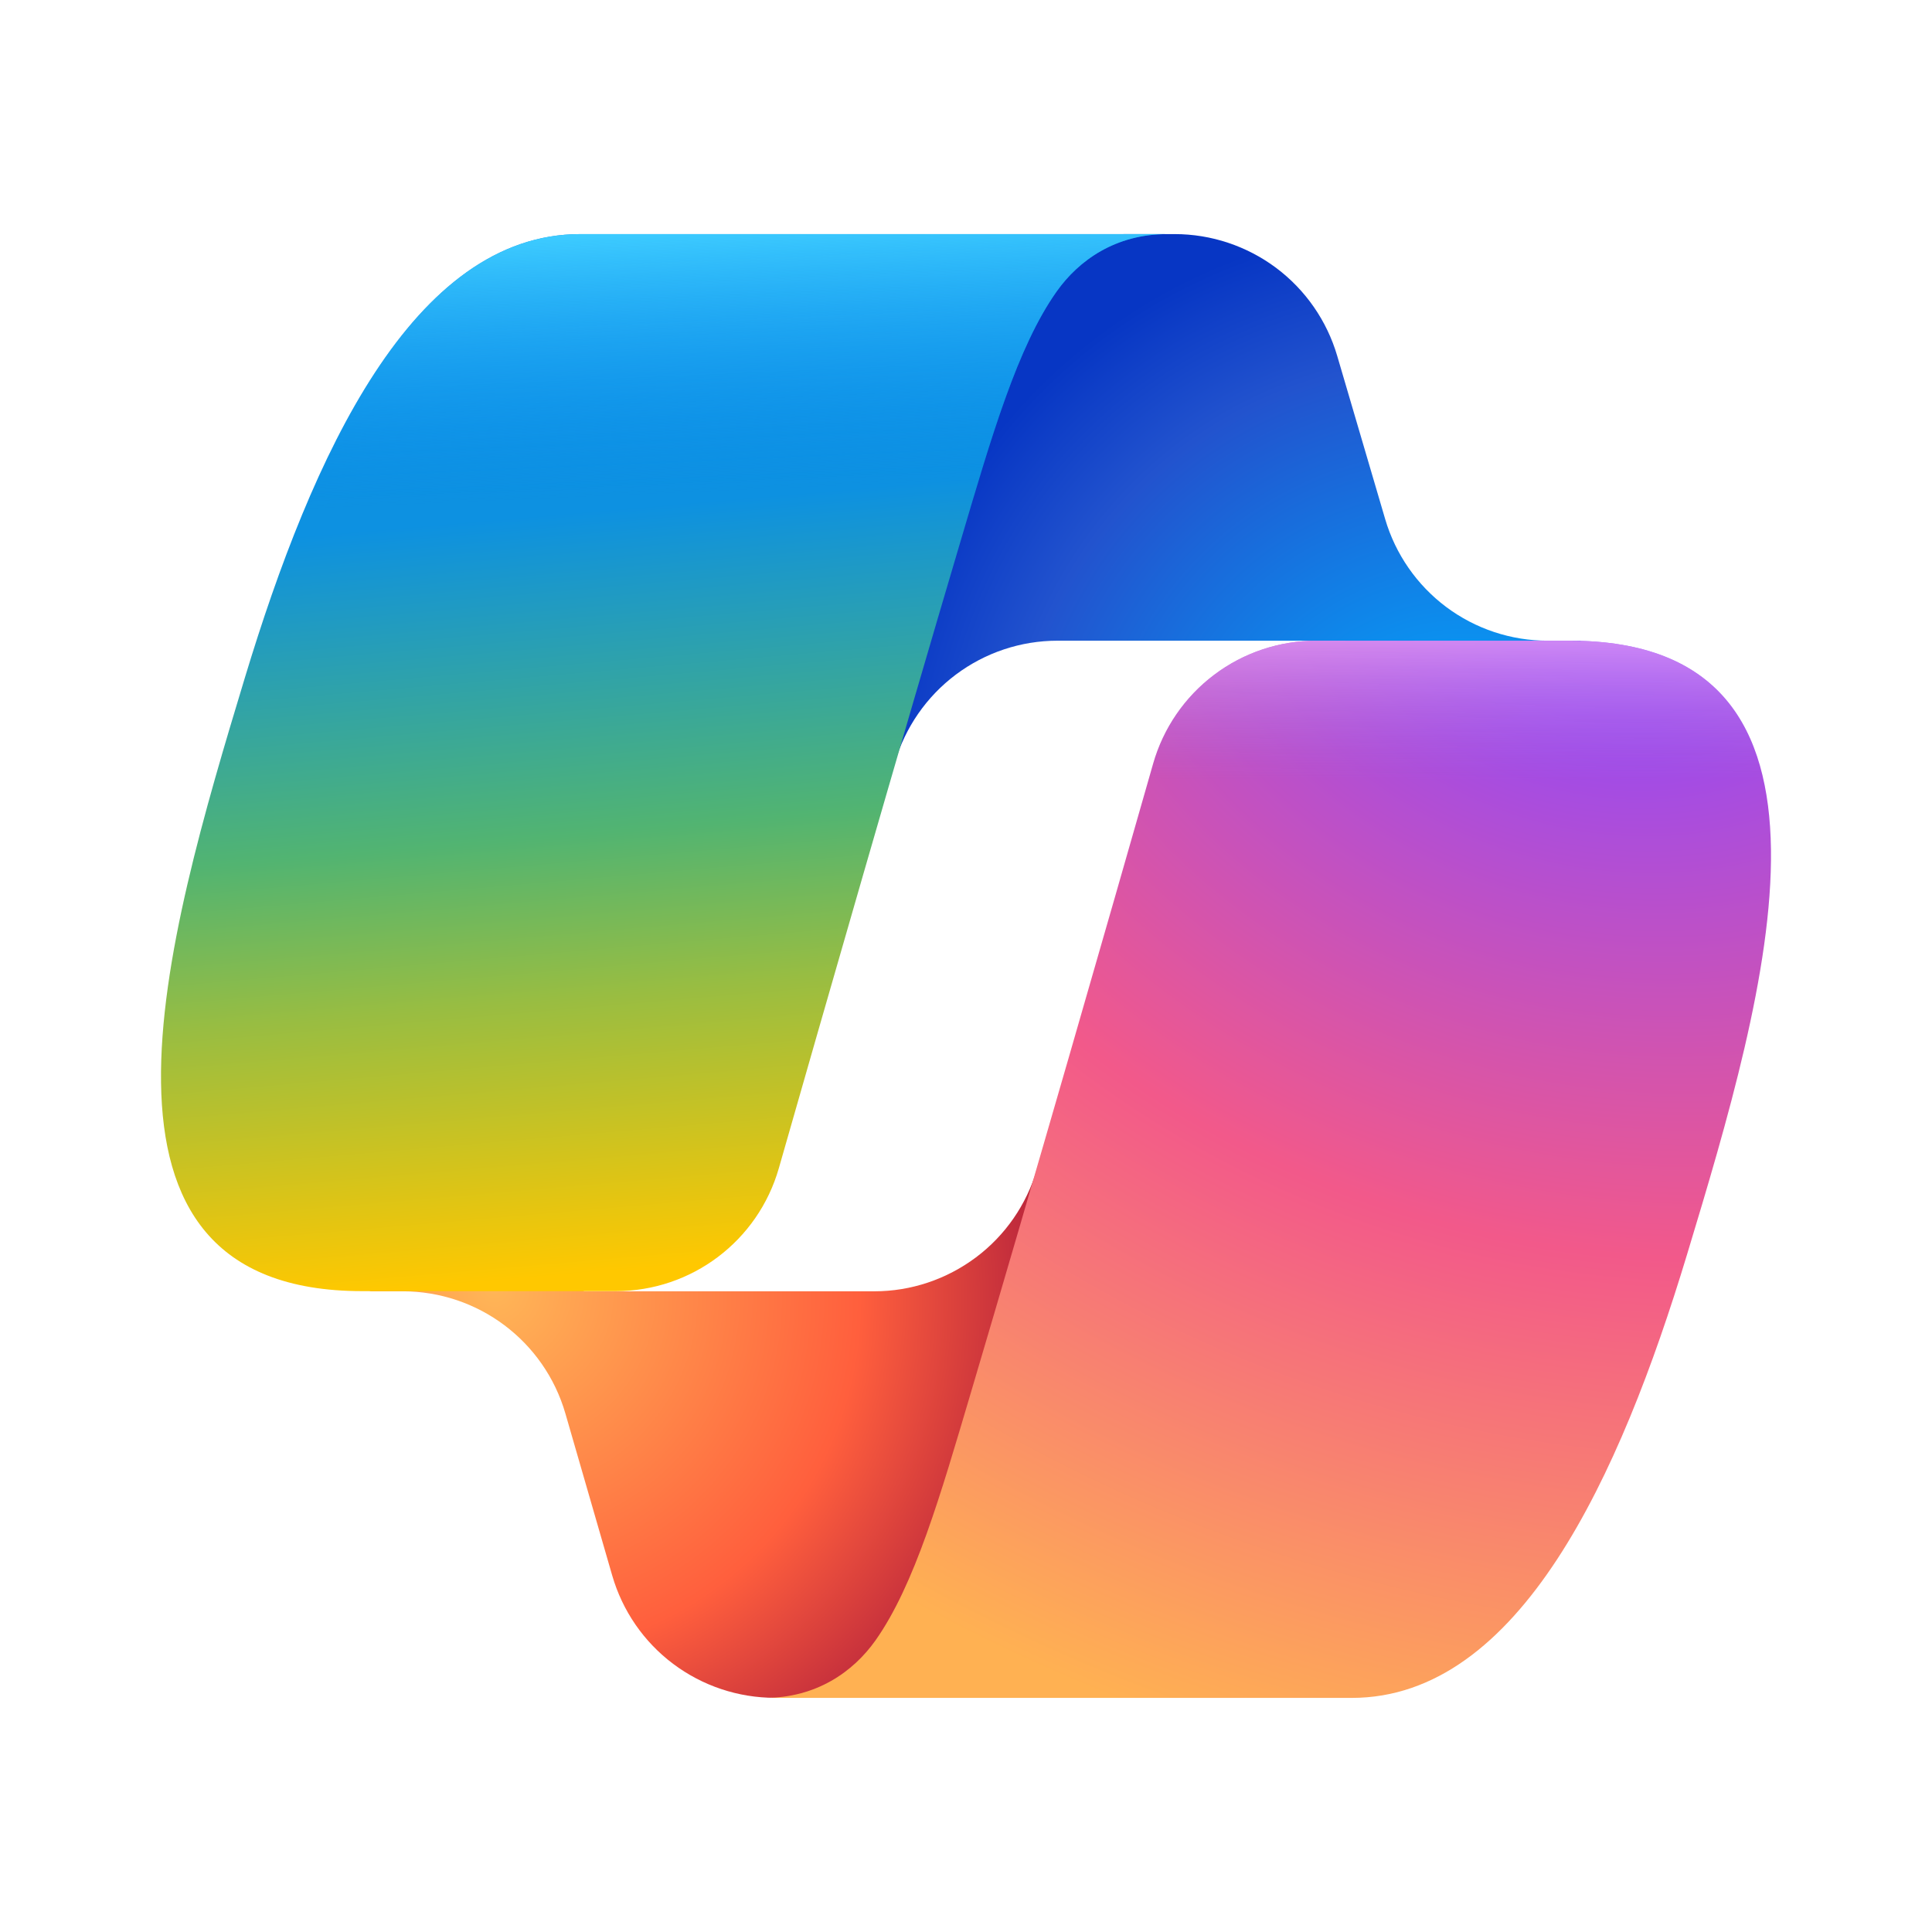
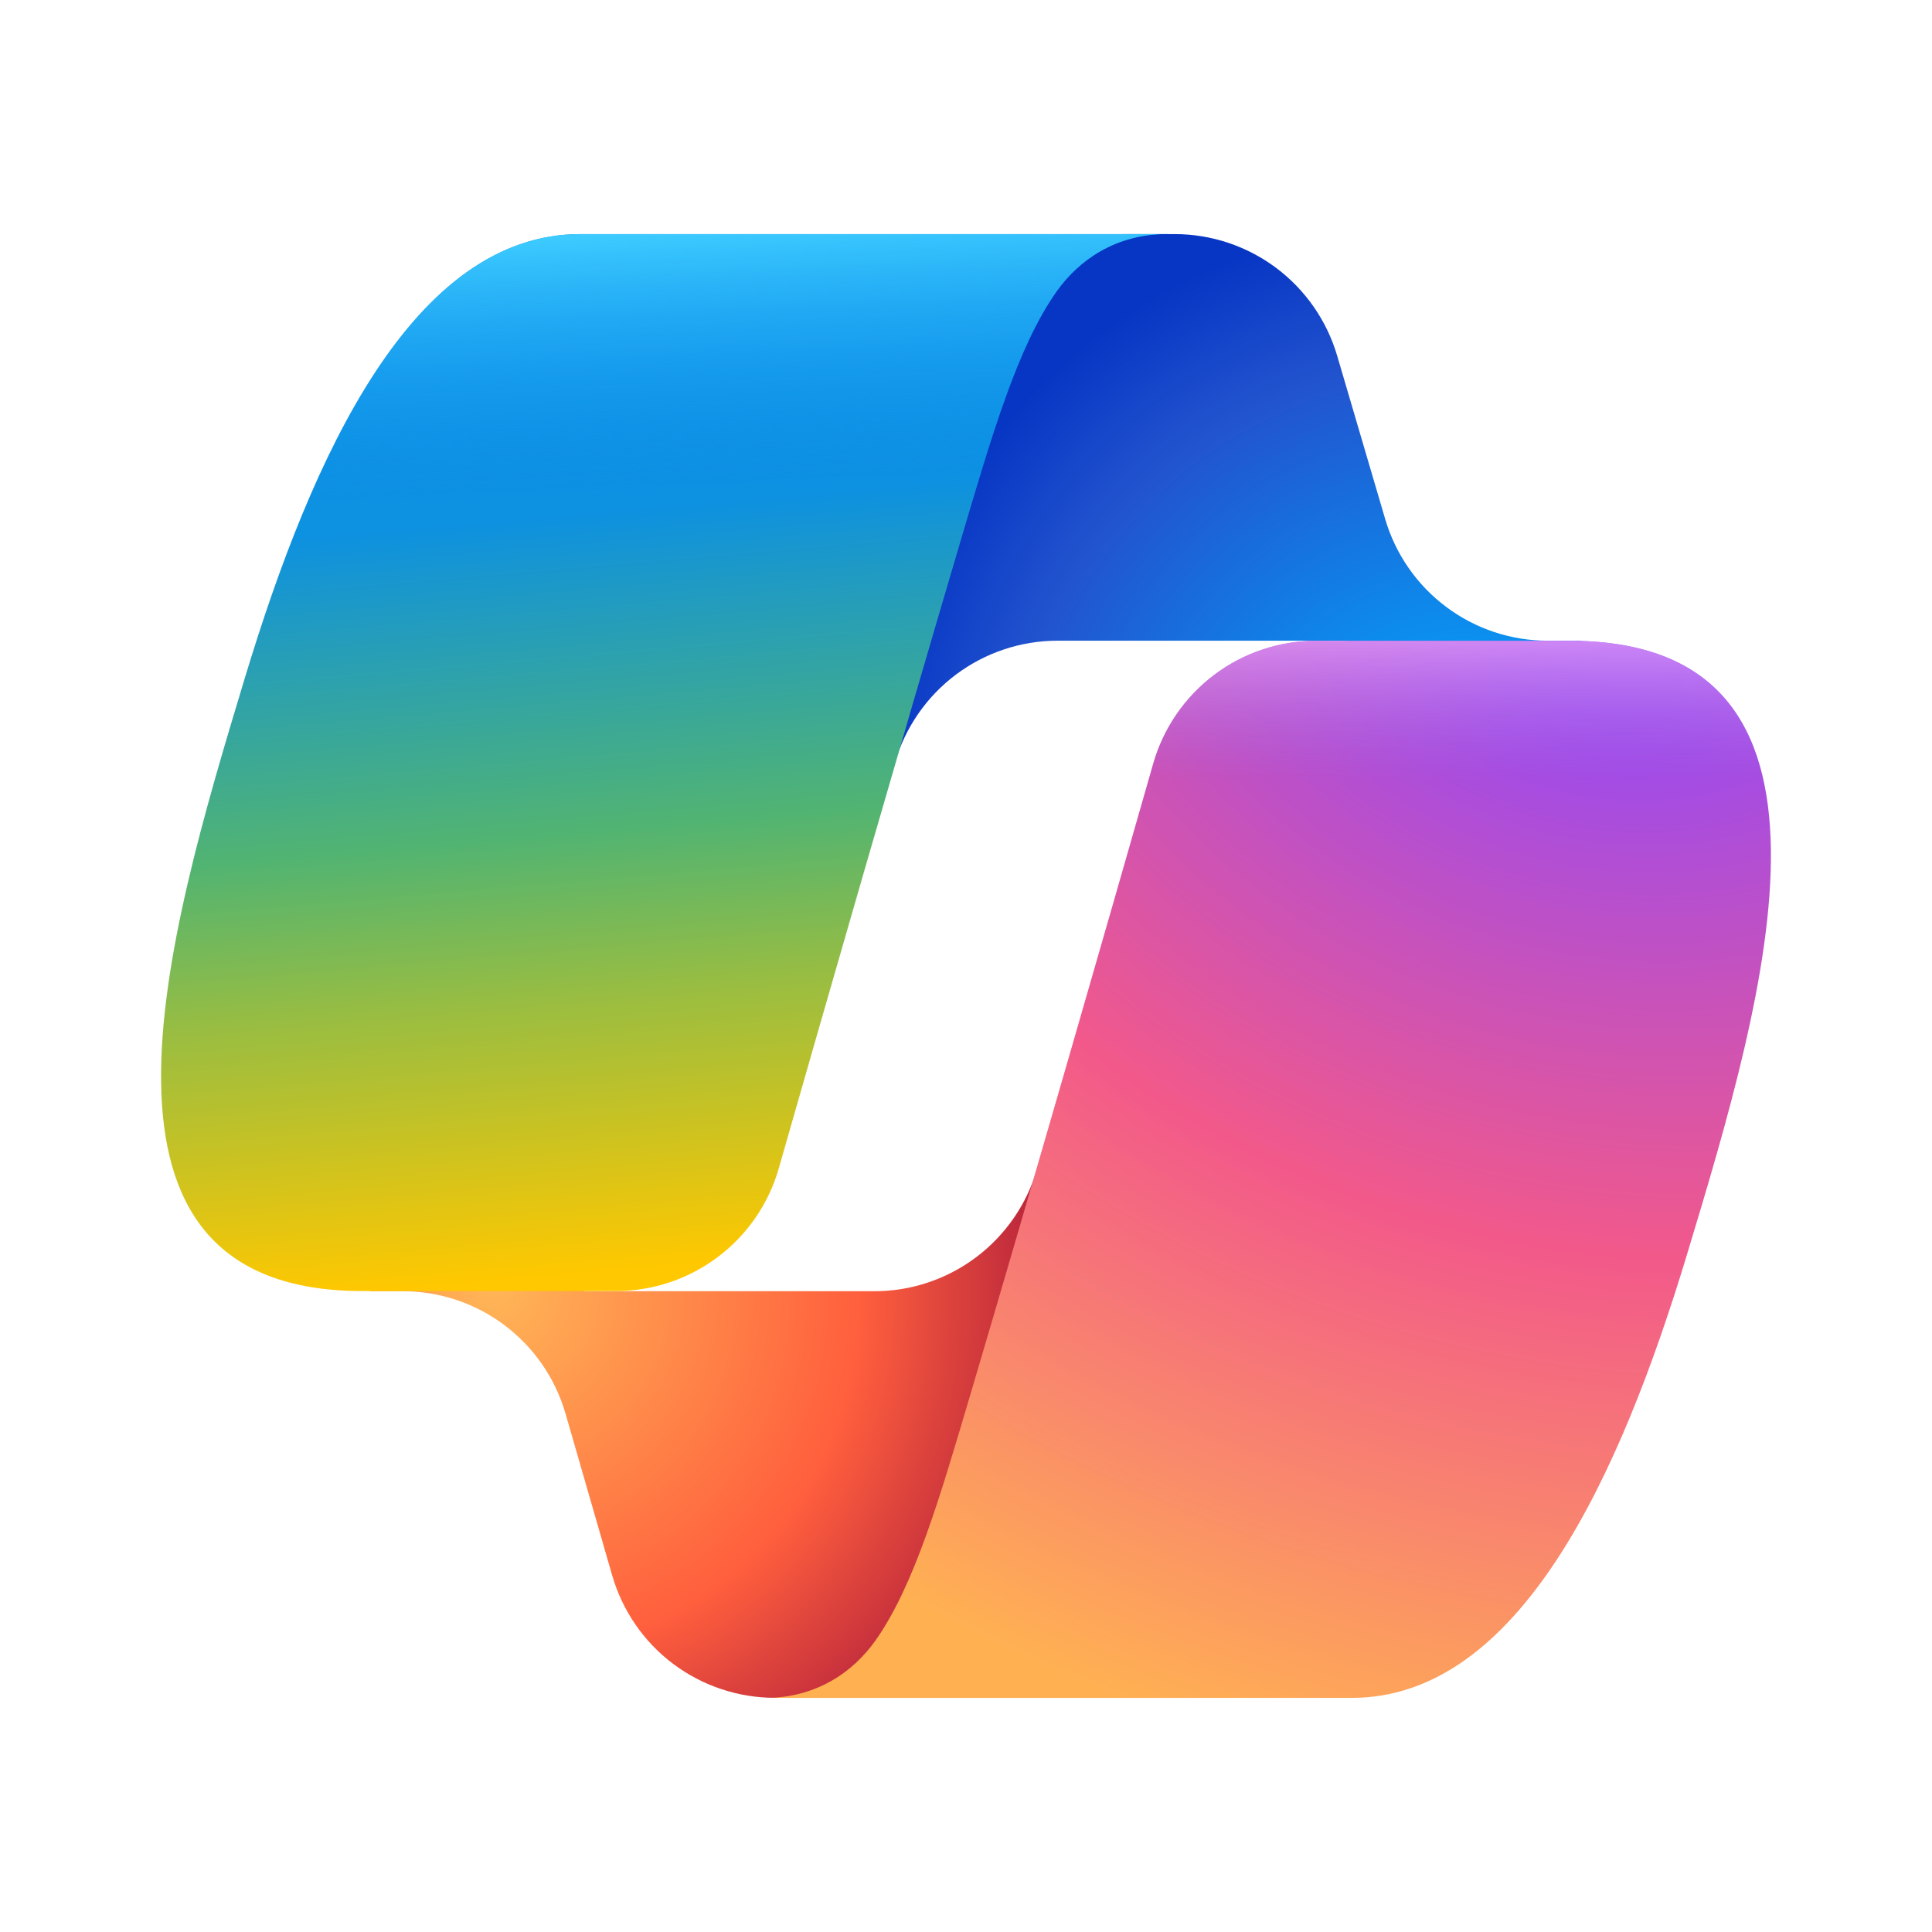
- <svg xmlns="http://www.w3.org/2000/svg" width="24" height="24" viewBox="0 0 24 24" fill="none">
-   <path d="M16.611 4.42C16.483 3.984 16.217 3.601 15.853 3.328C15.489 3.056 15.046 2.908 14.592 2.908H13.977C13.485 2.908 13.008 3.081 12.63 3.396C12.252 3.711 11.996 4.149 11.907 4.633L10.855 10.367L11.116 9.473C11.244 9.037 11.51 8.653 11.874 8.38C12.238 8.107 12.681 7.959 13.136 7.959H16.706L18.204 8.543L19.647 7.959H19.226C18.771 7.959 18.329 7.812 17.965 7.54C17.601 7.267 17.335 6.884 17.207 6.448L16.611 4.42Z" fill="url(#paint0_radial_201_56)" />
-   <path d="M7.605 19.571C7.732 20.01 7.997 20.395 8.362 20.669C8.727 20.943 9.171 21.091 9.627 21.091H10.932C12.073 21.091 13.006 20.182 13.036 19.041L13.178 13.512L12.88 14.528C12.752 14.964 12.487 15.348 12.123 15.62C11.758 15.893 11.316 16.041 10.861 16.041H7.261L5.977 15.344L4.588 16.041H5.002C5.939 16.041 6.764 16.66 7.024 17.561L7.605 19.571Z" fill="url(#paint1_radial_201_56)" />
-   <path d="M14.501 2.908H7.209C5.126 2.908 3.877 5.662 3.043 8.415C2.056 11.677 0.764 16.039 4.501 16.039H7.649C8.59 16.039 9.416 15.417 9.675 14.512C10.222 12.598 11.181 9.257 11.935 6.714C12.318 5.422 12.637 4.312 13.126 3.621C13.401 3.233 13.858 2.908 14.501 2.908Z" fill="url(#paint2_linear_201_56)" />
-   <path d="M14.501 2.908H7.209C5.126 2.908 3.877 5.662 3.043 8.415C2.056 11.677 0.764 16.039 4.501 16.039H7.649C8.59 16.039 9.416 15.417 9.675 14.512C10.222 12.598 11.181 9.257 11.935 6.714C12.318 5.422 12.637 4.312 13.126 3.621C13.401 3.233 13.858 2.908 14.501 2.908Z" fill="url(#paint3_linear_201_56)" />
-   <path d="M9.499 21.092H16.791C18.874 21.092 20.124 18.338 20.957 15.584C21.944 12.322 23.236 7.959 19.499 7.959H16.351C15.893 7.959 15.448 8.107 15.082 8.383C14.717 8.658 14.451 9.045 14.325 9.485C13.778 11.401 12.819 14.742 12.065 17.285C11.682 18.578 11.363 19.688 10.874 20.38C10.599 20.767 10.142 21.092 9.499 21.092Z" fill="url(#paint4_radial_201_56)" />
-   <path d="M9.499 21.092H16.791C18.874 21.092 20.124 18.338 20.957 15.584C21.944 12.322 23.236 7.959 19.499 7.959H16.351C15.893 7.959 15.448 8.107 15.082 8.383C14.717 8.658 14.451 9.045 14.325 9.485C13.778 11.401 12.819 14.742 12.065 17.285C11.682 18.578 11.363 19.688 10.874 20.38C10.599 20.767 10.142 21.092 9.499 21.092Z" fill="url(#paint5_linear_201_56)" />
-   <defs>
-     <radialGradient id="paint0_radial_201_56" cx="0" cy="0" r="1" gradientUnits="userSpaceOnUse" gradientTransform="translate(18.367 10.4155) rotate(-129.304) scale(7.86567 7.39626)">
-       <stop offset="0.096" stop-color="#00AEFF" />
-       <stop offset="0.773" stop-color="#2253CE" />
-       <stop offset="1" stop-color="#0736C4" />
-     </radialGradient>
-     <radialGradient id="paint1_radial_201_56" cx="0" cy="0" r="1" gradientUnits="userSpaceOnUse" gradientTransform="translate(6.14637 16.0081) rotate(51.84) scale(7.26921 7.05133)">
-       <stop stop-color="#FFB657" />
-       <stop offset="0.634" stop-color="#FF5F3D" />
-       <stop offset="0.923" stop-color="#C02B3C" />
-     </radialGradient>
-     <linearGradient id="paint2_linear_201_56" x1="6.773" y1="4.5" x2="7.813" y2="16.535" gradientUnits="userSpaceOnUse">
-       <stop offset="0.156" stop-color="#0D91E1" />
-       <stop offset="0.487" stop-color="#52B471" />
-       <stop offset="0.652" stop-color="#98BD42" />
-       <stop offset="0.937" stop-color="#FFC800" />
-     </linearGradient>
-     <linearGradient id="paint3_linear_201_56" x1="7.682" y1="2.908" x2="8.25" y2="16.039" gradientUnits="userSpaceOnUse">
-       <stop stop-color="#3DCBFF" />
-       <stop offset="0.247" stop-color="#0588F7" stop-opacity="0" />
-     </linearGradient>
-     <radialGradient id="paint4_radial_201_56" cx="0" cy="0" r="1" gradientUnits="userSpaceOnUse" gradientTransform="translate(19.8733 6.67293) rotate(109.274) scale(17.45 20.9045)">
-       <stop offset="0.066" stop-color="#8C48FF" />
-       <stop offset="0.5" stop-color="#F2598A" />
-       <stop offset="0.896" stop-color="#FFB152" />
-     </radialGradient>
-     <linearGradient id="paint5_linear_201_56" x1="20.449" y1="7.157" x2="20.442" y2="10.734" gradientUnits="userSpaceOnUse">
-       <stop offset="0.058" stop-color="#F8ADFA" />
-       <stop offset="0.708" stop-color="#A86EDD" stop-opacity="0" />
-     </linearGradient>
-   </defs>
+ <svg xmlns="http://www.w3.org/2000/svg" fill="none" height="24" viewBox="0 0 24 24" width="24">
+   <radialGradient id="a" cx="0" cy="0" gradientTransform="matrix(-4.98239 -6.086424 5.723196 -4.685049 18.367 10.4155)" gradientUnits="userSpaceOnUse" r="1">
+     <stop offset=".096" stop-color="#00aeff" />
+     <stop offset=".773" stop-color="#2253ce" />
+     <stop offset="1" stop-color="#0736c4" />
+   </radialGradient>
+   <radialGradient id="b" cx="0" cy="0" gradientTransform="matrix(4.491351 5.715696 -5.544379 4.356732 6.14637 16.0081)" gradientUnits="userSpaceOnUse" r="1">
+     <stop offset="0" stop-color="#ffb657" />
+     <stop offset=".634" stop-color="#ff5f3d" />
+     <stop offset=".923" stop-color="#c02b3c" />
+   </radialGradient>
+   <linearGradient id="c" gradientUnits="userSpaceOnUse" x1="6.773" x2="7.813" y1="4.5" y2="16.535">
+     <stop offset=".156" stop-color="#0d91e1" />
+     <stop offset=".487" stop-color="#52b471" />
+     <stop offset=".652" stop-color="#98bd42" />
+     <stop offset=".937" stop-color="#ffc800" />
+   </linearGradient>
+   <linearGradient id="d" gradientUnits="userSpaceOnUse" x1="7.682" x2="8.25" y1="2.908" y2="16.039">
+     <stop offset="0" stop-color="#3dcbff" />
+     <stop offset=".247" stop-color="#0588f7" stop-opacity="0" />
+   </linearGradient>
+   <radialGradient id="e" cx="0" cy="0" gradientTransform="matrix(-5.760002 16.47194 -19.73282 -6.900284 19.8733 6.67293)" gradientUnits="userSpaceOnUse" r="1">
+     <stop offset=".066" stop-color="#8c48ff" />
+     <stop offset=".5" stop-color="#f2598a" />
+     <stop offset=".896" stop-color="#ffb152" />
+   </radialGradient>
+   <linearGradient id="f" gradientUnits="userSpaceOnUse" x1="20.449" x2="20.442" y1="7.157" y2="10.734">
+     <stop offset=".058" stop-color="#f8adfa" />
+     <stop offset=".708" stop-color="#a86edd" stop-opacity="0" />
+   </linearGradient>
+   <path d="m16.611 4.42c-.128-.436-.394-.819-.758-1.092-.364-.272-.806-.42-1.261-.42h-.614c-.492-0-.969.173-1.347.488s-.634.753-.723 1.237l-1.052 5.734.261-.893c.128-.437.394-.821.758-1.094.364-.273.807-.421 1.262-.421h3.57l1.497.583 1.443-.583h-.421c-.455 0-.897-.147-1.261-.42-.364-.272-.63-.656-.758-1.092z" fill="url(#a)" />
+   <path d="m7.605 19.571c.127.438.392.824.757 1.098.365.274.809.422 1.265.422h1.305c1.141 0 2.075-.909 2.104-2.05l.142-5.529-.297 1.015c-.128.437-.394.82-.758 1.093-.364.273-.807.42-1.262.42h-3.6l-1.283-.696-1.389.696h.414c.937 0 1.761.62 2.022 1.52z" fill="url(#b)" />
+   <path d="m14.501 2.908h-7.291c-2.083 0-3.333 2.753-4.166 5.506-.987 3.262-2.279 7.624 1.458 7.624h3.148c.941 0 1.767-.622 2.025-1.527.547-1.915 1.507-5.255 2.26-7.799.383-1.292.702-2.402 1.191-3.093.275-.387.732-.712 1.374-.712z" fill="url(#c)" />
+   <path d="m14.501 2.908h-7.291c-2.083 0-3.333 2.753-4.166 5.506-.987 3.262-2.279 7.624 1.458 7.624h3.148c.941 0 1.767-.622 2.025-1.527.547-1.915 1.507-5.255 2.26-7.799.383-1.292.702-2.402 1.191-3.093.275-.387.732-.712 1.374-.712z" fill="url(#d)" />
+   <path d="m9.499 21.092h7.291c2.083 0 3.333-2.754 4.166-5.507.987-3.262 2.279-7.625-1.458-7.625h-3.148c-.458-0-.903.149-1.268.424-.365.275-.631.663-.757 1.103-.547 1.915-1.507 5.257-2.26 7.8-.383 1.293-.702 2.403-1.191 3.094-.275.388-.732.712-1.374.712z" fill="url(#e)" />
+   <path d="m9.499 21.092h7.291c2.083 0 3.333-2.754 4.166-5.507.987-3.262 2.279-7.625-1.458-7.625h-3.148c-.458-0-.903.149-1.268.424-.365.275-.631.663-.757 1.103-.547 1.915-1.507 5.257-2.26 7.8-.383 1.293-.702 2.403-1.191 3.094-.275.388-.732.712-1.374.712z" fill="url(#f)" />
</svg>
